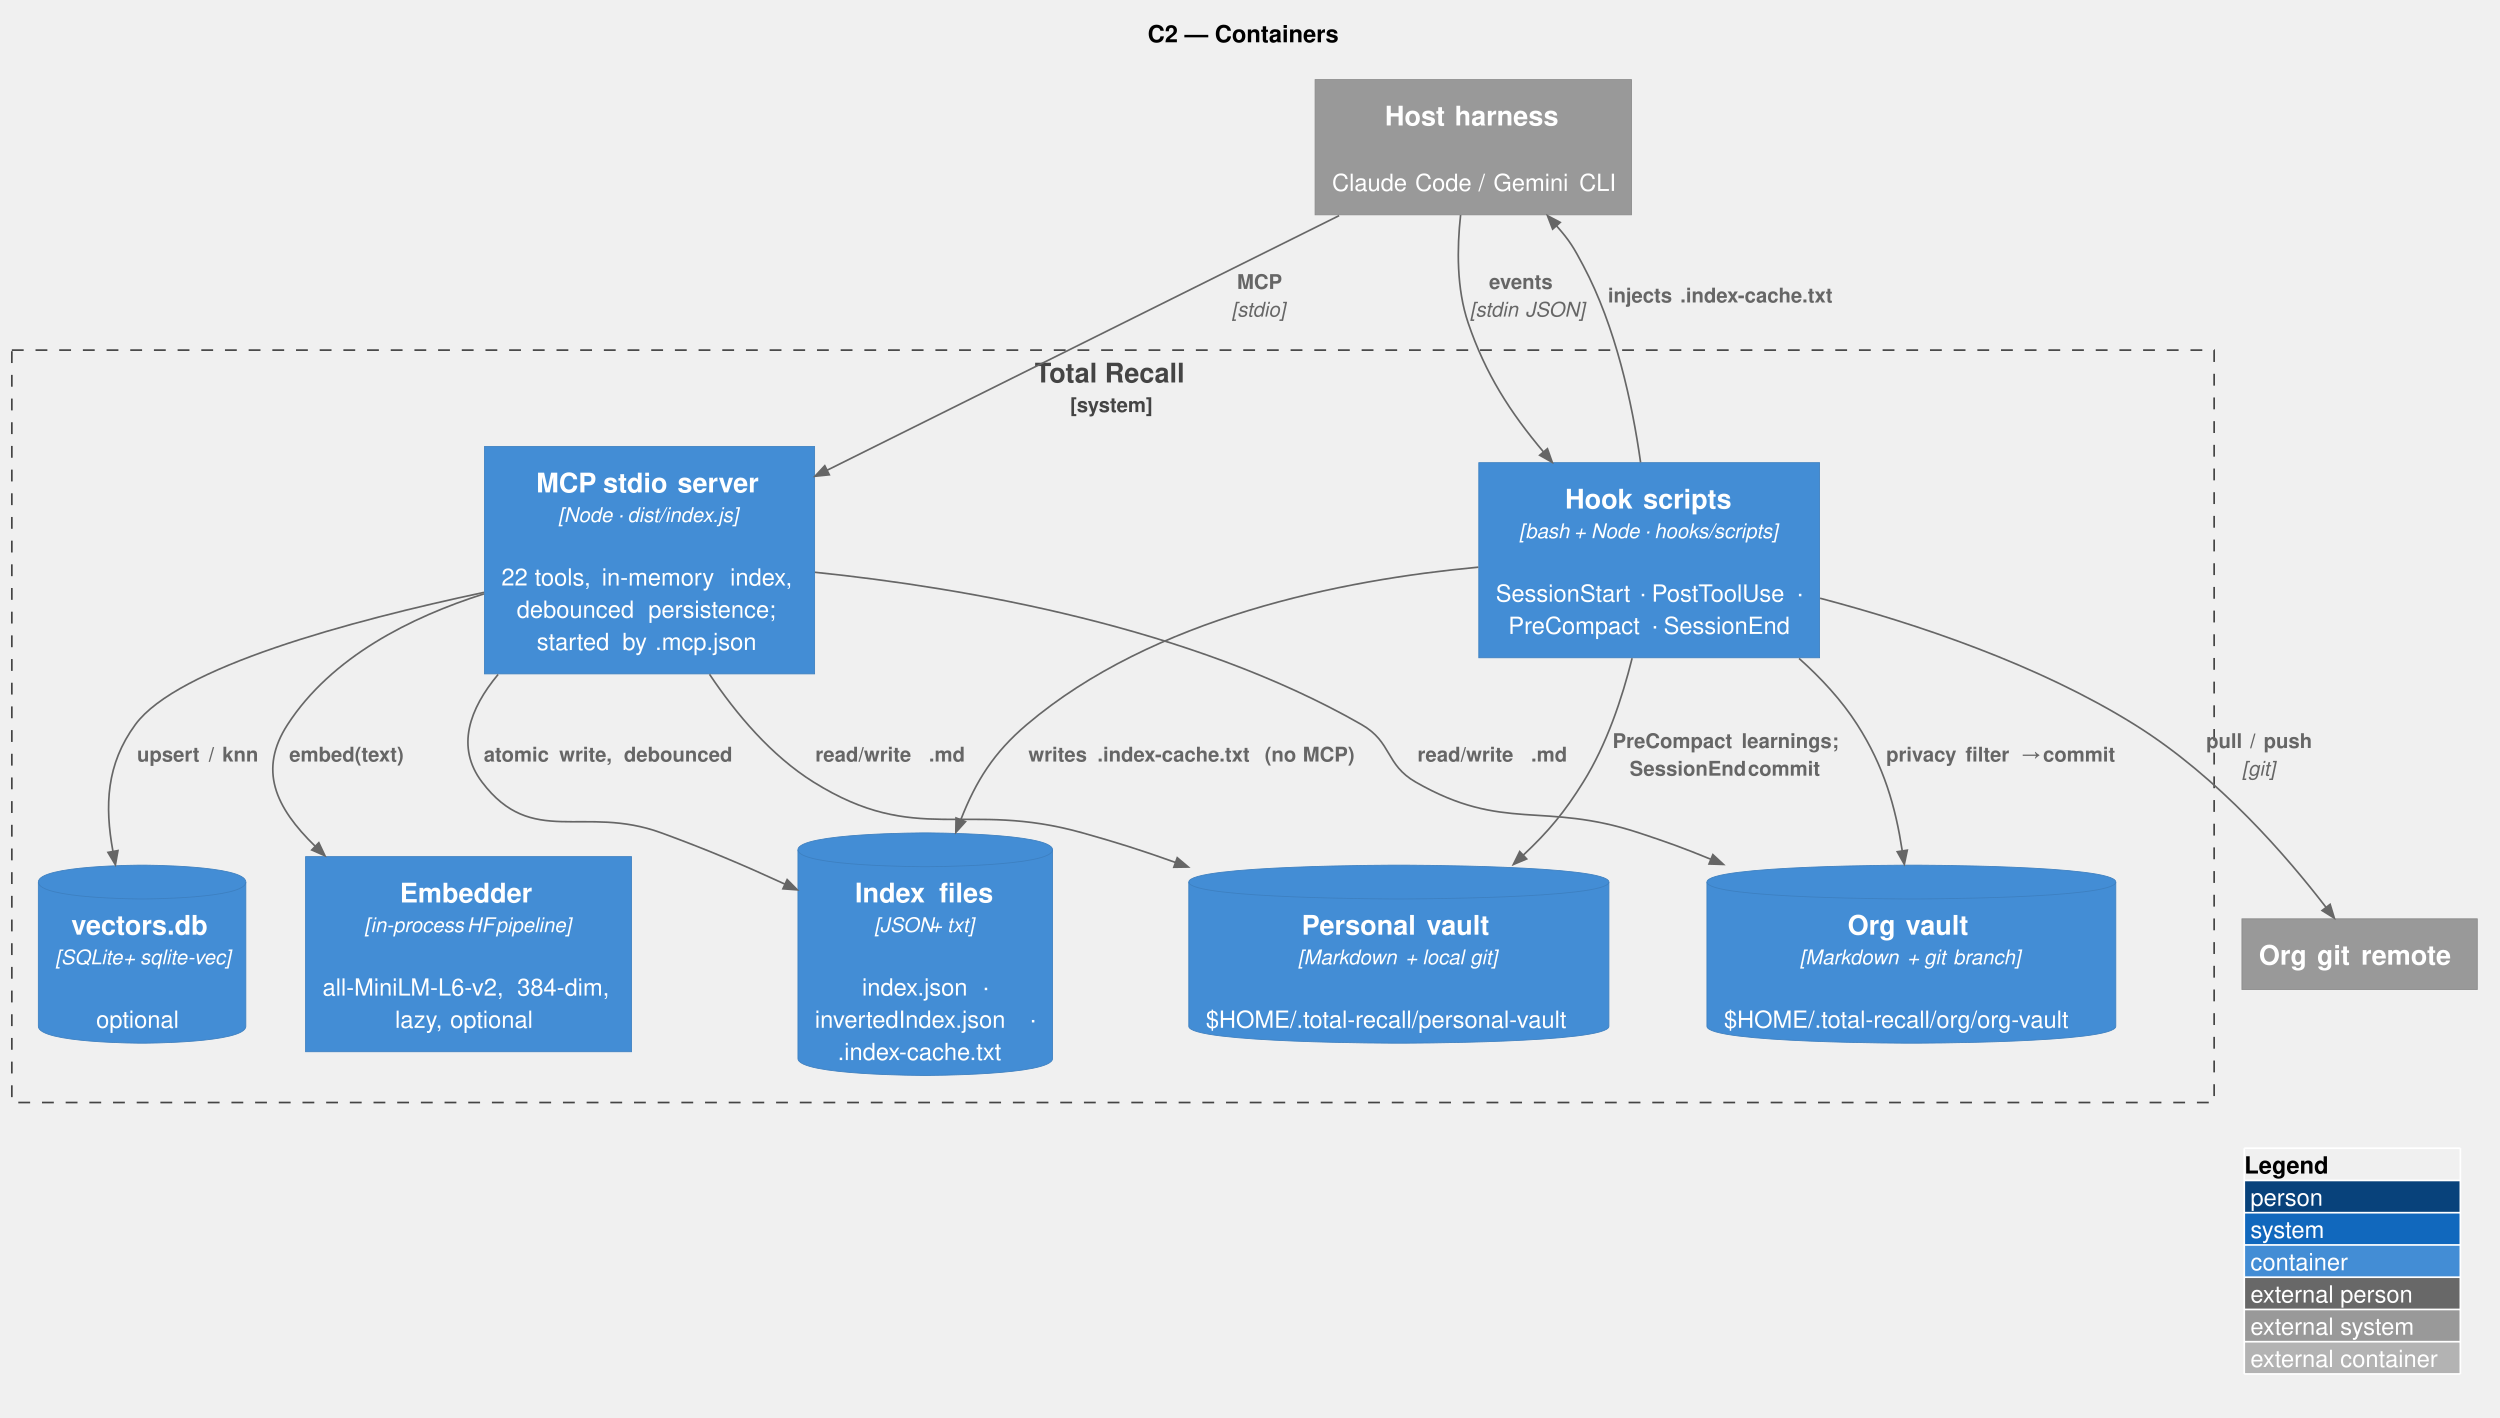
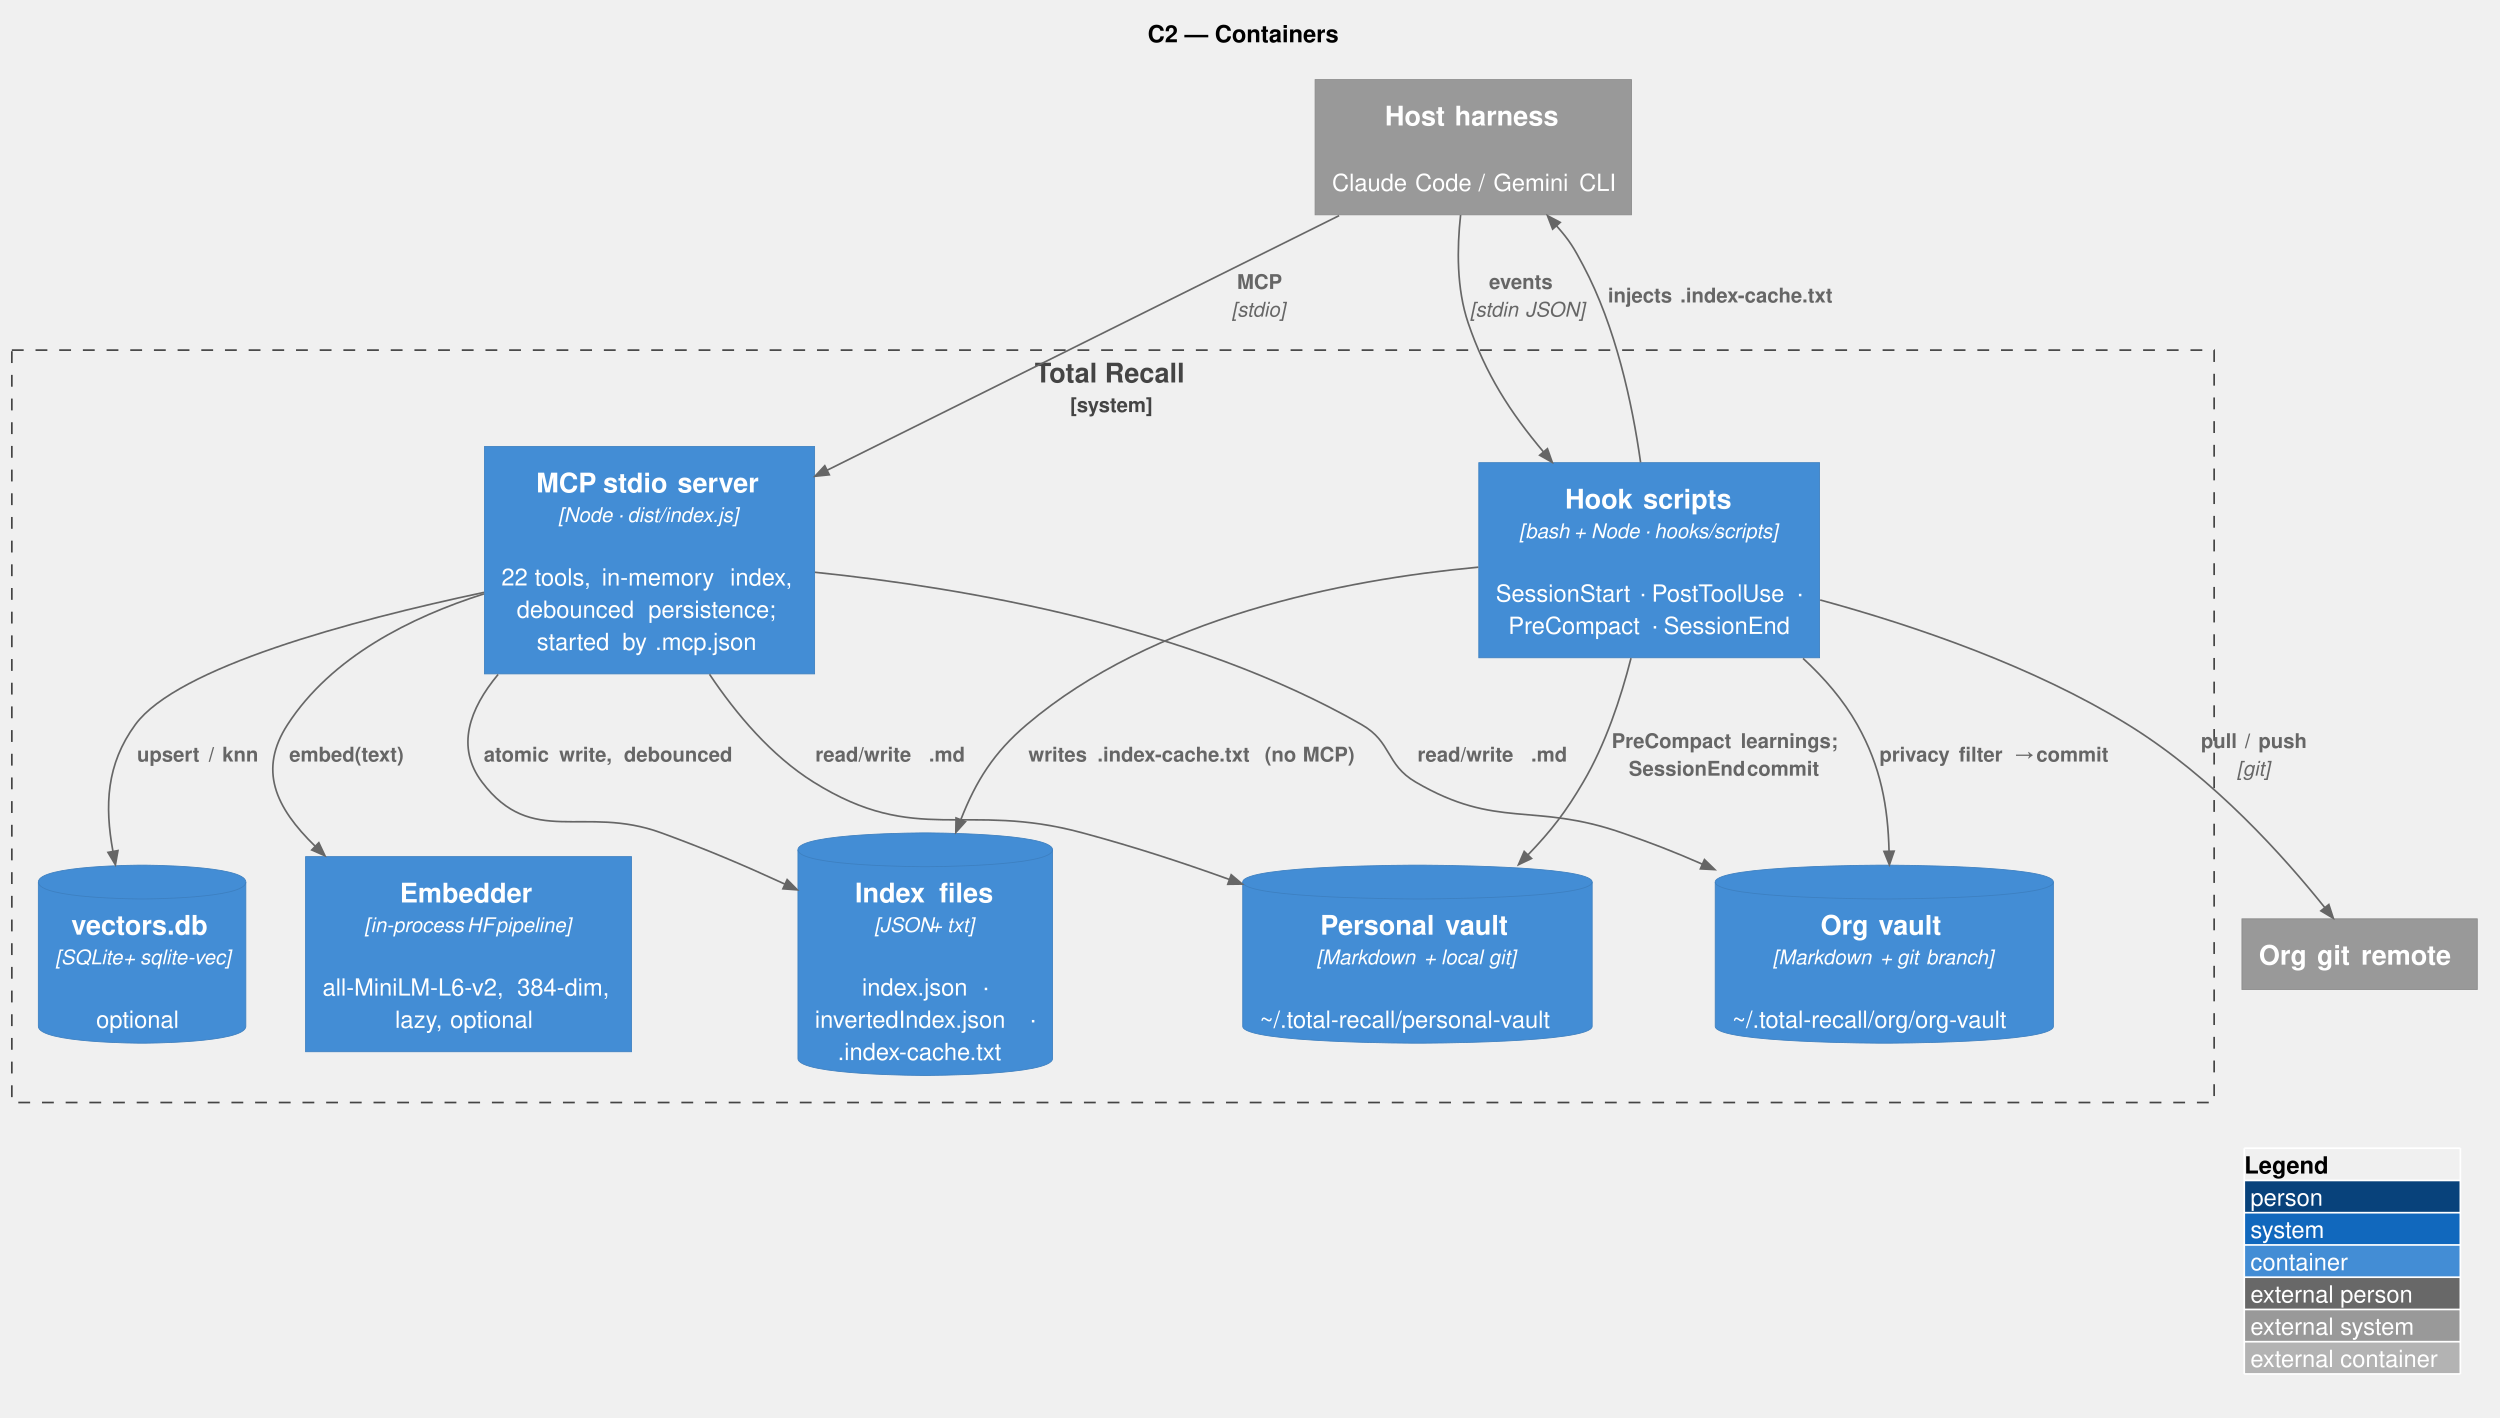
<svg xmlns="http://www.w3.org/2000/svg" version="1.1" data-diagram-type="DESCRIPTION" style="width:1478px;height:838px;background:#FFFFFF;" width="1478px" height="838px" viewBox="0 0 1478 838" zoomAndPan="magnify" preserveAspectRatio="none" contentStyleType="text/css">
  <defs />
  <g font-family="sans-serif" lengthAdjust="spacing">
    <g class="title" data-source-line="4">
      <text x="678.495" y="24.966" fill="#000" font-size="14" textLength="114.576" font-weight="700" font-family="Helvetica">C2 — Containers</text>
    </g>
    <g class="cluster" data-qualified-name="tr" id="ent0002" data-source-line="1666">
      <rect x="7" y="206.988" width="1302" height="444.82" fill="none" style="stroke:#444;stroke-width:1;stroke-dasharray:7,7;" />
      <text x="611.76" y="226.092" fill="#444" font-size="16" textLength="92.48" font-weight="700" font-family="Helvetica">Total Recall</text>
      <text x="632.608" y="243.608" fill="#444" font-size="12" textLength="50.784" font-weight="700" font-family="Helvetica">[system]</text>
    </g>
    <g class="entity" data-qualified-name="tr.mcp" id="ent0003" data-source-line="71">
      <rect x="286.42" y="263.988" width="195.167" height="134.408" fill="#438DD5" style="stroke:#3C7FC0;stroke-width:0.5;" />
      <text x="317.028" y="291.092" fill="#FFF" font-size="16" textLength="35.328" font-weight="700" font-family="Helvetica">MCP</text>
      <text x="352.356" y="291.092" fill="#FFF" font-size="16" font-weight="700" font-family="Helvetica"> </text>
      <text x="356.516" y="291.092" fill="#FFF" font-size="16" textLength="39.808" font-weight="700" font-family="Helvetica">stdio</text>
      <text x="396.324" y="291.092" fill="#FFF" font-size="16" font-weight="700" font-family="Helvetica"> </text>
      <text x="400.484" y="291.092" fill="#FFF" font-size="16" textLength="50.496" font-weight="700" font-family="Helvetica">server</text>
      <text x="329.973" y="308.608" fill="#FFF" font-size="12" textLength="31.656" font-style="italic" font-family="Helvetica">[Node</text>
      <text x="361.629" y="308.608" fill="#FFF" font-size="12" font-style="italic" font-family="Helvetica"> </text>
      <text x="364.75" y="308.608" fill="#FFF" font-size="12" font-style="italic" font-family="Helvetica">·</text>
      <text x="367.822" y="308.608" fill="#FFF" font-size="12" font-style="italic" font-family="Helvetica"> </text>
      <text x="370.942" y="308.608" fill="#FFF" font-size="12" textLength="67.092" font-style="italic" font-family="Helvetica">dist/index.js]</text>
      <text x="382.184" y="327.09" fill="#FFF" font-size="14" font-family="Helvetica"> </text>
      <text x="296.42" y="346.158" fill="#FFF" font-size="14" textLength="16.016" font-family="Helvetica">22</text>
      <text x="312.436" y="346.158" fill="#FFF" font-size="14" font-family="Helvetica"> </text>
      <text x="316.076" y="346.158" fill="#FFF" font-size="14" textLength="36.064" font-family="Helvetica">tools,</text>
      <text x="352.14" y="346.158" fill="#FFF" font-size="14" font-family="Helvetica"> </text>
      <text x="355.78" y="346.158" fill="#FFF" font-size="14" textLength="72.24" font-family="Helvetica">in-memory</text>
      <text x="428.019" y="346.158" fill="#FFF" font-size="14" font-family="Helvetica"> </text>
      <text x="431.659" y="346.158" fill="#FFF" font-size="14" textLength="39.928" font-family="Helvetica">index,</text>
      <text x="305.485" y="365.226" fill="#FFF" font-size="14" textLength="74.116" font-family="Helvetica">debounced</text>
      <text x="379.601" y="365.226" fill="#FFF" font-size="14" font-family="Helvetica"> </text>
      <text x="383.241" y="365.226" fill="#FFF" font-size="14" textLength="79.282" font-family="Helvetica">persistence;</text>
      <text x="317.329" y="384.294" fill="#FFF" font-size="14" textLength="46.956" font-family="Helvetica">started</text>
      <text x="364.285" y="384.294" fill="#FFF" font-size="14" font-family="Helvetica"> </text>
      <text x="367.925" y="384.294" fill="#FFF" font-size="14" textLength="15.75" font-family="Helvetica">by</text>
      <text x="383.675" y="384.294" fill="#FFF" font-size="14" font-family="Helvetica"> </text>
      <text x="387.315" y="384.294" fill="#FFF" font-size="14" textLength="63.364" font-family="Helvetica">.mcp.json</text>
    </g>
    <g class="entity" data-qualified-name="tr.hooks" id="ent0004" data-source-line="71">
      <rect x="874.27" y="273.528" width="201.453" height="115.34" fill="#438DD5" style="stroke:#3C7FC0;stroke-width:0.5;" />
      <text x="925.261" y="300.632" fill="#FFF" font-size="16" textLength="41.968" font-weight="700" font-family="Helvetica">Hook</text>
      <text x="967.229" y="300.632" fill="#FFF" font-size="16" font-weight="700" font-family="Helvetica"> </text>
      <text x="971.389" y="300.632" fill="#FFF" font-size="16" textLength="53.344" font-weight="700" font-family="Helvetica">scripts</text>
      <text x="898.04" y="318.148" fill="#FFF" font-size="12" textLength="29.376" font-style="italic" font-family="Helvetica">[bash</text>
      <text x="927.416" y="318.148" fill="#FFF" font-size="12" font-style="italic" font-family="Helvetica"> </text>
      <text x="930.536" y="318.148" fill="#FFF" font-size="12" font-style="italic" font-family="Helvetica">+</text>
      <text x="937.4" y="318.148" fill="#FFF" font-size="12" font-style="italic" font-family="Helvetica"> </text>
      <text x="940.52" y="318.148" fill="#FFF" font-size="12" textLength="28.176" font-style="italic" font-family="Helvetica">Node</text>
      <text x="968.697" y="318.148" fill="#FFF" font-size="12" font-style="italic" font-family="Helvetica"> </text>
      <text x="971.817" y="318.148" fill="#FFF" font-size="12" font-style="italic" font-family="Helvetica">·</text>
      <text x="974.889" y="318.148" fill="#FFF" font-size="12" font-style="italic" font-family="Helvetica"> </text>
      <text x="978.009" y="318.148" fill="#FFF" font-size="12" textLength="73.945" font-style="italic" font-family="Helvetica">hooks/scripts]</text>
      <text x="973.177" y="336.63" fill="#FFF" font-size="14" font-family="Helvetica"> </text>
      <text x="884.27" y="355.698" fill="#FFF" font-size="14" textLength="81.158" font-family="Helvetica">SessionStart</text>
      <text x="965.428" y="355.698" fill="#FFF" font-size="14" font-family="Helvetica"> </text>
      <text x="969.068" y="355.698" fill="#FFF" font-size="14" font-family="Helvetica">·</text>
      <text x="972.82" y="355.698" fill="#FFF" font-size="14" font-family="Helvetica"> </text>
      <text x="976.46" y="355.698" fill="#FFF" font-size="14" textLength="81.872" font-family="Helvetica">PostToolUse</text>
      <text x="1058.331" y="355.698" fill="#FFF" font-size="14" font-family="Helvetica"> </text>
      <text x="1061.971" y="355.698" fill="#FFF" font-size="14" font-family="Helvetica">·</text>
      <text x="891.697" y="374.766" fill="#FFF" font-size="14" textLength="80.794" font-family="Helvetica">PreCompact</text>
      <text x="972.491" y="374.766" fill="#FFF" font-size="14" font-family="Helvetica"> </text>
      <text x="976.131" y="374.766" fill="#FFF" font-size="14" font-family="Helvetica">·</text>
      <text x="979.883" y="374.766" fill="#FFF" font-size="14" font-family="Helvetica"> </text>
      <text x="983.523" y="374.766" fill="#FFF" font-size="14" textLength="74.774" font-family="Helvetica">SessionEnd</text>
    </g>
    <g class="entity" data-qualified-name="tr.emb" id="ent0005" data-source-line="71">
      <rect x="180.67" y="506.438" width="192.661" height="115.34" fill="#438DD5" style="stroke:#3C7FC0;stroke-width:0.5;" />
      <text x="236.385" y="533.542" fill="#FFF" font-size="16" textLength="81.232" font-weight="700" font-family="Helvetica">Embedder</text>
      <text x="215.368" y="551.058" fill="#FFF" font-size="12" textLength="57.552" font-style="italic" font-family="Helvetica">[in-process</text>
      <text x="272.921" y="551.058" fill="#FFF" font-size="12" font-style="italic" font-family="Helvetica"> </text>
      <text x="276.041" y="551.058" fill="#FFF" font-size="12" textLength="13.884" font-style="italic" font-family="Helvetica">HF</text>
      <text x="289.925" y="551.058" fill="#FFF" font-size="12" font-style="italic" font-family="Helvetica"> </text>
      <text x="293.045" y="551.058" fill="#FFF" font-size="12" textLength="45.588" font-style="italic" font-family="Helvetica">pipeline]</text>
      <text x="275.181" y="569.54" fill="#FFF" font-size="14" font-family="Helvetica"> </text>
      <text x="190.67" y="588.608" fill="#FFF" font-size="14" textLength="111.426" font-family="Helvetica">all-MiniLM-L6-v2,</text>
      <text x="302.096" y="588.608" fill="#FFF" font-size="14" font-family="Helvetica"> </text>
      <text x="305.736" y="588.608" fill="#FFF" font-size="14" textLength="57.596" font-family="Helvetica">384-dim,</text>
      <text x="233.545" y="607.676" fill="#FFF" font-size="14" textLength="28.938" font-family="Helvetica">lazy,</text>
      <text x="262.483" y="607.676" fill="#FFF" font-size="14" font-family="Helvetica"> </text>
      <text x="266.123" y="607.676" fill="#FFF" font-size="14" textLength="54.334" font-family="Helvetica">optional</text>
    </g>
    <g class="entity" data-qualified-name="tr.pv" id="ent0006" data-source-line="75">
-       <path d="M702.82,521.468 C702.82,511.468 827.004,511.468 827.004,511.468 C827.004,511.468 951.187,511.468 951.187,521.468 L951.187,606.74 C951.187,616.74 827.004,616.74 827.004,616.74 C827.004,616.74 702.82,616.74 702.82,606.74 L702.82,521.468" style="stroke:#3C7FC0;stroke-width:0.5;" fill="#438DD5" />
-       <path d="M702.82,521.468 C702.82,531.468 827.004,531.468 827.004,531.468 C827.004,531.468 951.187,531.468 951.187,521.468" style="stroke:#3C7FC0;stroke-width:0.5;" fill="none" />
-       <text x="769.531" y="552.572" fill="#FFF" font-size="16" textLength="69.68" font-weight="700" font-family="Helvetica">Personal</text>
-       <text x="839.212" y="552.572" fill="#FFF" font-size="16" font-weight="700" font-family="Helvetica"> </text>
-       <text x="843.372" y="552.572" fill="#FFF" font-size="16" textLength="41.104" font-weight="700" font-family="Helvetica">vault</text>
-       <text x="767.321" y="570.088" fill="#FFF" font-size="12" textLength="60.432" font-style="italic" font-family="Helvetica">[Markdown</text>
-       <text x="827.754" y="570.088" fill="#FFF" font-size="12" font-style="italic" font-family="Helvetica"> </text>
-       <text x="830.874" y="570.088" fill="#FFF" font-size="12" font-style="italic" font-family="Helvetica">+</text>
-       <text x="837.738" y="570.088" fill="#FFF" font-size="12" font-style="italic" font-family="Helvetica"> </text>
-       <text x="840.858" y="570.088" fill="#FFF" font-size="12" textLength="25.2" font-style="italic" font-family="Helvetica">local</text>
-       <text x="866.058" y="570.088" fill="#FFF" font-size="12" font-style="italic" font-family="Helvetica"> </text>
-       <text x="869.178" y="570.088" fill="#FFF" font-size="12" textLength="17.508" font-style="italic" font-family="Helvetica">git]</text>
-       <text x="825.184" y="588.57" fill="#FFF" font-size="14" font-family="Helvetica"> </text>
-       <text x="712.82" y="607.638" fill="#FFF" font-size="14" textLength="228.367" font-family="Helvetica">$HOME/.total-recall/personal-vault</text>
+       <path d="M734.71,521.468 C734.71,511.468 837.999,511.468 837.999,511.468 C837.999,511.468 941.287,511.468 941.287,521.468 L941.287,606.74 C941.287,616.74 837.999,616.74 837.999,616.74 C837.999,616.74 734.71,616.74 734.71,606.74 L734.71,521.468" style="stroke:#3C7FC0;stroke-width:0.5;" fill="#438DD5" />
+       <path d="M734.71,521.468 C734.71,531.468 837.999,531.468 837.999,531.468 C837.999,531.468 941.287,531.468 941.287,521.468" style="stroke:#3C7FC0;stroke-width:0.5;" fill="none" />
+       <text x="780.527" y="552.572" fill="#FFF" font-size="16" textLength="69.68" font-weight="700" font-family="Helvetica">Personal</text>
+       <text x="850.207" y="552.572" fill="#FFF" font-size="16" font-weight="700" font-family="Helvetica"> </text>
+       <text x="854.367" y="552.572" fill="#FFF" font-size="16" textLength="41.104" font-weight="700" font-family="Helvetica">vault</text>
+       <text x="778.316" y="570.088" fill="#FFF" font-size="12" textLength="60.432" font-style="italic" font-family="Helvetica">[Markdown</text>
+       <text x="838.749" y="570.088" fill="#FFF" font-size="12" font-style="italic" font-family="Helvetica"> </text>
+       <text x="841.869" y="570.088" fill="#FFF" font-size="12" font-style="italic" font-family="Helvetica">+</text>
+       <text x="848.733" y="570.088" fill="#FFF" font-size="12" font-style="italic" font-family="Helvetica"> </text>
+       <text x="851.853" y="570.088" fill="#FFF" font-size="12" textLength="25.2" font-style="italic" font-family="Helvetica">local</text>
+       <text x="877.053" y="570.088" fill="#FFF" font-size="12" font-style="italic" font-family="Helvetica"> </text>
+       <text x="880.173" y="570.088" fill="#FFF" font-size="12" textLength="17.508" font-style="italic" font-family="Helvetica">git]</text>
+       <text x="836.179" y="588.57" fill="#FFF" font-size="14" font-family="Helvetica"> </text>
+       <text x="744.71" y="607.638" fill="#FFF" font-size="14" textLength="186.577" font-family="Helvetica">~/.total-recall/personal-vault</text>
    </g>
    <g class="entity" data-qualified-name="tr.ov" id="ent0007" data-source-line="75">
-       <path d="M1009.14,521.468 C1009.14,511.468 1129.999,511.468 1129.999,511.468 C1129.999,511.468 1250.857,511.468 1250.857,521.468 L1250.857,606.74 C1250.857,616.74 1129.999,616.74 1129.999,616.74 C1129.999,616.74 1009.14,616.74 1009.14,606.74 L1009.14,521.468" style="stroke:#3C7FC0;stroke-width:0.5;" fill="#438DD5" />
-       <path d="M1009.14,521.468 C1009.14,531.468 1129.999,531.468 1129.999,531.468 C1129.999,531.468 1250.857,531.468 1250.857,521.468" style="stroke:#3C7FC0;stroke-width:0.5;" fill="none" />
-       <text x="1092.303" y="552.572" fill="#FFF" font-size="16" textLength="30.128" font-weight="700" font-family="Helvetica">Org</text>
-       <text x="1122.431" y="552.572" fill="#FFF" font-size="16" font-weight="700" font-family="Helvetica"> </text>
-       <text x="1126.591" y="552.572" fill="#FFF" font-size="16" textLength="41.104" font-weight="700" font-family="Helvetica">vault</text>
-       <text x="1063.98" y="570.088" fill="#FFF" font-size="12" textLength="60.432" font-style="italic" font-family="Helvetica">[Markdown</text>
-       <text x="1124.413" y="570.088" fill="#FFF" font-size="12" font-style="italic" font-family="Helvetica"> </text>
-       <text x="1127.533" y="570.088" fill="#FFF" font-size="12" font-style="italic" font-family="Helvetica">+</text>
-       <text x="1134.397" y="570.088" fill="#FFF" font-size="12" font-style="italic" font-family="Helvetica"> </text>
-       <text x="1137.517" y="570.088" fill="#FFF" font-size="12" textLength="14.028" font-style="italic" font-family="Helvetica">git</text>
-       <text x="1151.545" y="570.088" fill="#FFF" font-size="12" font-style="italic" font-family="Helvetica"> </text>
-       <text x="1154.665" y="570.088" fill="#FFF" font-size="12" textLength="41.352" font-style="italic" font-family="Helvetica">branch]</text>
-       <text x="1128.179" y="588.57" fill="#FFF" font-size="14" font-family="Helvetica"> </text>
-       <text x="1019.14" y="607.638" fill="#FFF" font-size="14" textLength="221.717" font-family="Helvetica">$HOME/.total-recall/org/org-vault</text>
+       <path d="M1014.04,521.468 C1014.04,511.468 1114.004,511.468 1114.004,511.468 C1114.004,511.468 1213.967,511.468 1213.967,521.468 L1213.967,606.74 C1213.967,616.74 1114.004,616.74 1114.004,616.74 C1114.004,616.74 1014.04,616.74 1014.04,606.74 L1014.04,521.468" style="stroke:#3C7FC0;stroke-width:0.5;" fill="#438DD5" />
+       <path d="M1014.04,521.468 C1014.04,531.468 1114.004,531.468 1114.004,531.468 C1114.004,531.468 1213.967,531.468 1213.967,521.468" style="stroke:#3C7FC0;stroke-width:0.5;" fill="none" />
+       <text x="1076.308" y="552.572" fill="#FFF" font-size="16" textLength="30.128" font-weight="700" font-family="Helvetica">Org</text>
+       <text x="1106.436" y="552.572" fill="#FFF" font-size="16" font-weight="700" font-family="Helvetica"> </text>
+       <text x="1110.596" y="552.572" fill="#FFF" font-size="16" textLength="41.104" font-weight="700" font-family="Helvetica">vault</text>
+       <text x="1047.985" y="570.088" fill="#FFF" font-size="12" textLength="60.432" font-style="italic" font-family="Helvetica">[Markdown</text>
+       <text x="1108.418" y="570.088" fill="#FFF" font-size="12" font-style="italic" font-family="Helvetica"> </text>
+       <text x="1111.538" y="570.088" fill="#FFF" font-size="12" font-style="italic" font-family="Helvetica">+</text>
+       <text x="1118.402" y="570.088" fill="#FFF" font-size="12" font-style="italic" font-family="Helvetica"> </text>
+       <text x="1121.522" y="570.088" fill="#FFF" font-size="12" textLength="14.028" font-style="italic" font-family="Helvetica">git</text>
+       <text x="1135.55" y="570.088" fill="#FFF" font-size="12" font-style="italic" font-family="Helvetica"> </text>
+       <text x="1138.67" y="570.088" fill="#FFF" font-size="12" textLength="41.352" font-style="italic" font-family="Helvetica">branch]</text>
+       <text x="1112.184" y="588.57" fill="#FFF" font-size="14" font-family="Helvetica"> </text>
+       <text x="1024.04" y="607.638" fill="#FFF" font-size="14" textLength="179.927" font-family="Helvetica">~/.total-recall/org/org-vault</text>
    </g>
    <g class="entity" data-qualified-name="tr.idx" id="ent0008" data-source-line="75">
      <path d="M471.75,502.398 C471.75,492.398 547.004,492.398 547.004,492.398 C547.004,492.398 622.257,492.398 622.257,502.398 L622.257,625.806 C622.257,635.806 547.004,635.806 547.004,635.806 C547.004,635.806 471.75,635.806 471.75,625.806 L471.75,502.398" style="stroke:#3C7FC0;stroke-width:0.5;" fill="#438DD5" />
      <path d="M471.75,502.398 C471.75,512.398 547.004,512.398 547.004,512.398 C547.004,512.398 622.257,512.398 622.257,502.398" style="stroke:#3C7FC0;stroke-width:0.5;" fill="none" />
      <text x="505.46" y="533.502" fill="#FFF" font-size="16" textLength="45.568" font-weight="700" font-family="Helvetica">Index</text>
      <text x="551.028" y="533.502" fill="#FFF" font-size="16" font-weight="700" font-family="Helvetica"> </text>
      <text x="555.188" y="533.502" fill="#FFF" font-size="16" textLength="33.36" font-weight="700" font-family="Helvetica">files</text>
      <text x="516.854" y="551.018" fill="#FFF" font-size="12" textLength="29.952" font-style="italic" font-family="Helvetica">[JSON</text>
      <text x="546.806" y="551.018" fill="#FFF" font-size="12" font-style="italic" font-family="Helvetica"> </text>
      <text x="549.926" y="551.018" fill="#FFF" font-size="12" font-style="italic" font-family="Helvetica">+</text>
      <text x="556.79" y="551.018" fill="#FFF" font-size="12" font-style="italic" font-family="Helvetica"> </text>
      <text x="559.91" y="551.018" fill="#FFF" font-size="12" textLength="17.244" font-style="italic" font-family="Helvetica">txt]</text>
      <text x="545.184" y="569.5" fill="#FFF" font-size="14" font-family="Helvetica"> </text>
      <text x="509.624" y="588.568" fill="#FFF" font-size="14" textLength="67.368" font-family="Helvetica">index.json</text>
      <text x="576.992" y="588.568" fill="#FFF" font-size="14" font-family="Helvetica"> </text>
      <text x="580.632" y="588.568" fill="#FFF" font-size="14" font-family="Helvetica">·</text>
      <text x="481.75" y="607.636" fill="#FFF" font-size="14" textLength="123.116" font-family="Helvetica">invertedIndex.json</text>
      <text x="604.866" y="607.636" fill="#FFF" font-size="14" font-family="Helvetica"> </text>
      <text x="608.506" y="607.636" fill="#FFF" font-size="14" font-family="Helvetica">·</text>
      <text x="495.232" y="626.704" fill="#FFF" font-size="14" textLength="103.544" font-family="Helvetica">.index-cache.txt</text>
    </g>
    <g class="entity" data-qualified-name="tr.vdb" id="ent0009" data-source-line="75">
      <path d="M22.67,521.468 C22.67,511.468 84,511.468 84,511.468 C84,511.468 145.331,511.468 145.331,521.468 L145.331,606.74 C145.331,616.74 84,616.74 84,616.74 C84,616.74 22.67,616.74 22.67,606.74 L22.67,521.468" style="stroke:#3C7FC0;stroke-width:0.5;" fill="#438DD5" />
      <path d="M22.67,521.468 C22.67,531.468 84,531.468 84,531.468 C84,531.468 145.331,531.468 145.331,521.468" style="stroke:#3C7FC0;stroke-width:0.5;" fill="none" />
      <text x="42.168" y="552.572" fill="#FFF" font-size="16" textLength="83.664" font-weight="700" font-family="Helvetica">vectors.db</text>
      <text x="32.67" y="570.088" fill="#FFF" font-size="12" textLength="36.996" font-style="italic" font-family="Helvetica">[SQLite</text>
      <text x="69.666" y="570.088" fill="#FFF" font-size="12" font-style="italic" font-family="Helvetica"> </text>
      <text x="72.786" y="570.088" fill="#FFF" font-size="12" font-style="italic" font-family="Helvetica">+</text>
      <text x="79.65" y="570.088" fill="#FFF" font-size="12" font-style="italic" font-family="Helvetica"> </text>
      <text x="82.77" y="570.088" fill="#FFF" font-size="12" textLength="52.56" font-style="italic" font-family="Helvetica">sqlite-vec]</text>
      <text x="82.18" y="588.57" fill="#FFF" font-size="14" font-family="Helvetica"> </text>
      <text x="56.833" y="607.638" fill="#FFF" font-size="14" textLength="54.334" font-family="Helvetica">optional</text>
    </g>
    <g class="entity" data-qualified-name="host" id="ent0001" data-source-line="212">
      <rect x="777.48" y="47.068" width="187.047" height="79.928" fill="#999" style="stroke:#8A8A8A;stroke-width:0.5;" />
      <text x="818.748" y="74.172" fill="#FFF" font-size="16" textLength="37.04" font-weight="700" font-family="Helvetica">Host</text>
      <text x="855.788" y="74.172" fill="#FFF" font-size="16" font-weight="700" font-family="Helvetica"> </text>
      <text x="859.948" y="74.172" fill="#FFF" font-size="16" textLength="63.312" font-weight="700" font-family="Helvetica">harness</text>
      <text x="869.184" y="93.826" fill="#FFF" font-size="14" font-family="Helvetica"> </text>
      <text x="787.48" y="112.894" fill="#FFF" font-size="14" textLength="45.472" font-family="Helvetica">Claude</text>
      <text x="832.952" y="112.894" fill="#FFF" font-size="14" font-family="Helvetica"> </text>
      <text x="836.592" y="112.894" fill="#FFF" font-size="14" textLength="33.824" font-family="Helvetica">Code</text>
      <text x="870.416" y="112.894" fill="#FFF" font-size="14" font-family="Helvetica"> </text>
      <text x="874.056" y="112.894" fill="#FFF" font-size="14" font-family="Helvetica">/</text>
      <text x="879.264" y="112.894" fill="#FFF" font-size="14" font-family="Helvetica"> </text>
      <text x="882.904" y="112.894" fill="#FFF" font-size="14" textLength="47.054" font-family="Helvetica">Gemini</text>
      <text x="929.957" y="112.894" fill="#FFF" font-size="14" font-family="Helvetica"> </text>
      <text x="933.597" y="112.894" fill="#FFF" font-size="14" textLength="20.93" font-family="Helvetica">CLI</text>
    </g>
    <g class="entity" data-qualified-name="repo" id="ent0010" data-source-line="212">
      <rect x="1325.43" y="543.208" width="139.136" height="41.792" fill="#999" style="stroke:#8A8A8A;stroke-width:0.5;" />
      <text x="1335.43" y="570.312" fill="#FFF" font-size="16" textLength="30.128" font-weight="700" font-family="Helvetica">Org</text>
      <text x="1365.558" y="570.312" fill="#FFF" font-size="16" font-weight="700" font-family="Helvetica"> </text>
      <text x="1369.718" y="570.312" fill="#FFF" font-size="16" textLength="21.952" font-weight="700" font-family="Helvetica">git</text>
      <text x="1391.67" y="570.312" fill="#FFF" font-size="16" font-weight="700" font-family="Helvetica"> </text>
      <text x="1395.83" y="570.312" fill="#FFF" font-size="16" textLength="58.736" font-weight="700" font-family="Helvetica">remote</text>
    </g>
    <g class="link" data-entity-1="ent0001" data-entity-2="ent0003" id="lnk11" data-source-line="1779" data-link-type="dependency">
      <path d="M791.67,127.478 C707.04,169.558 580.043,232.705 488.943,278.015" style="stroke:#666;stroke-width:1;" fill="none" id="host-to-mcp" />
      <polygon points="481.78,281.578,490.279,280.701,487.607,275.329,481.78,281.578" fill="#666" style="stroke:#666;stroke-width:1;stroke-linejoin:miter;stroke-miterlimit:10;" />
      <text x="731.316" y="170.816" fill="#666" font-size="12" textLength="26.496" font-weight="700" font-family="Helvetica">MCP</text>
      <text x="728.1" y="187.16" fill="#666" font-size="12" textLength="32.928" font-style="italic" font-family="Helvetica">[stdio]</text>
    </g>
    <g class="link" data-entity-1="ent0001" data-entity-2="ent0004" id="lnk12" data-source-line="1779" data-link-type="dependency">
      <path d="M863.51,127.128 C861.32,146.778 861.09,170.678 868,190.988 C878.25,221.148 892.807,243.769 912.547,267.209" style="stroke:#666;stroke-width:1;" fill="none" id="host-to-hooks" />
      <polygon points="917.7,273.328,914.841,265.276,910.252,269.141,917.7,273.328" fill="#666" style="stroke:#666;stroke-width:1;stroke-linejoin:miter;stroke-miterlimit:10;" />
      <text x="880.322" y="170.816" fill="#666" font-size="12" textLength="40.068" font-weight="700" font-family="Helvetica">events</text>
      <text x="869" y="187.16" fill="#666" font-size="12" textLength="29.64" font-style="italic" font-family="Helvetica">[stdin</text>
      <text x="898.64" y="187.16" fill="#666" font-size="12" font-style="italic" font-family="Helvetica"> </text>
      <text x="901.76" y="187.16" fill="#666" font-size="12" textLength="29.952" font-style="italic" font-family="Helvetica">JSON]</text>
    </g>
    <g class="link" data-entity-1="ent0004" data-entity-2="ent0001" id="lnk13" data-source-line="1779" data-link-type="dependency">
      <path d="M969.91,273.338 C964.95,238.188 955.17,193.058 936,156.988 C930.44,146.528 928.175,142.477 920.165,133.467" style="stroke:#666;stroke-width:1;" fill="none" id="hooks-to-host" />
      <polygon points="914.85,127.488,917.923,135.46,922.407,131.474,914.85,127.488" fill="#666" style="stroke:#666;stroke-width:1;stroke-linejoin:miter;stroke-miterlimit:10;" />
      <text x="950.59" y="178.816" fill="#666" font-size="12" textLength="39.636" font-weight="700" font-family="Helvetica">injects</text>
      <text x="990.226" y="178.816" fill="#666" font-size="12" font-weight="700" font-family="Helvetica"> </text>
      <text x="993.346" y="178.816" fill="#666" font-size="12" textLength="95.785" font-weight="700" font-family="Helvetica">.index-cache.txt</text>
    </g>
    <g class="link" data-entity-1="ent0003" data-entity-2="ent0006" id="lnk14" data-source-line="1779" data-link-type="dependency">
-       <path d="M419.46,398.628 C435.27,422.228 456.02,446.788 481,462.398 C541.99,500.508 570.77,472.938 640,492.398 C660.47,498.148 674.307,502.506 694.987,509.896" style="stroke:#666;stroke-width:1;" fill="none" id="mcp-to-pv" />
-       <polygon points="702.52,512.588,695.996,507.071,693.977,512.721,702.52,512.588" fill="#666" style="stroke:#666;stroke-width:1;stroke-linejoin:miter;stroke-miterlimit:10;" />
+       <path d="M419.46,398.628 C435.27,422.228 456.02,446.788 481,462.398 C541.99,500.508 570.59,473.588 640,492.398 C671.09,500.828 696.74,509.145 726.88,519.965" style="stroke:#666;stroke-width:1;" fill="none" id="mcp-to-pv" />
+       <polygon points="734.41,522.668,727.894,517.141,725.867,522.788,734.41,522.668" fill="#666" style="stroke:#666;stroke-width:1;stroke-linejoin:miter;stroke-miterlimit:10;" />
      <text x="482" y="450.226" fill="#666" font-size="12" textLength="64.02" font-weight="700" font-family="Helvetica">read/write</text>
      <text x="546.02" y="450.226" fill="#666" font-size="12" font-weight="700" font-family="Helvetica"> </text>
      <text x="549.141" y="450.226" fill="#666" font-size="12" textLength="22.8" font-weight="700" font-family="Helvetica">.md</text>
    </g>
    <g class="link" data-entity-1="ent0003" data-entity-2="ent0007" id="lnk15" data-source-line="1779" data-link-type="dependency">
-       <path d="M481.8,338.328 C571.1,347.558 704.16,370.638 805,428.398 C823.01,438.718 818.99,452.098 837,462.398 C889.22,492.268 911.87,473.548 969,492.398 C985.38,497.808 994.969,501.23 1011.509,508.02" style="stroke:#666;stroke-width:1;" fill="none" id="mcp-to-ov" />
-       <polygon points="1018.91,511.058,1012.649,505.245,1010.37,510.795,1018.91,511.058" fill="#666" style="stroke:#666;stroke-width:1;stroke-linejoin:miter;stroke-miterlimit:10;" />
+       <path d="M481.8,338.328 C571.1,347.558 704.16,370.638 805,428.398 C823.01,438.718 819.08,451.938 837,462.398 C885.22,490.548 906.26,474.068 959,492.398 C977.02,498.668 988.468,503.058 1006.478,510.918" style="stroke:#666;stroke-width:1;" fill="none" id="mcp-to-ov" />
+       <polygon points="1013.81,514.118,1007.678,508.168,1005.278,513.668,1013.81,514.118" fill="#666" style="stroke:#666;stroke-width:1;stroke-linejoin:miter;stroke-miterlimit:10;" />
      <text x="838" y="450.226" fill="#666" font-size="12" textLength="64.02" font-weight="700" font-family="Helvetica">read/write</text>
      <text x="902.02" y="450.226" fill="#666" font-size="12" font-weight="700" font-family="Helvetica"> </text>
      <text x="905.141" y="450.226" fill="#666" font-size="12" textLength="22.8" font-weight="700" font-family="Helvetica">.md</text>
    </g>
    <g class="link" data-entity-1="ent0003" data-entity-2="ent0008" id="lnk16" data-source-line="1779" data-link-type="dependency">
      <path d="M294.49,398.718 C277.51,419.128 269.33,441.678 285,462.398 C314.53,501.448 345.02,475.578 391,492.398 C417.67,502.158 438.883,511.124 464.113,522.734" style="stroke:#666;stroke-width:1;" fill="none" id="mcp-to-idx" />
      <polygon points="471.38,526.078,465.367,520.008,462.858,525.459,471.38,526.078" fill="#666" style="stroke:#666;stroke-width:1;stroke-linejoin:miter;stroke-miterlimit:10;" />
      <text x="286" y="450.226" fill="#666" font-size="12" textLength="41.496" font-weight="700" font-family="Helvetica">atomic</text>
      <text x="327.496" y="450.226" fill="#666" font-size="12" font-weight="700" font-family="Helvetica"> </text>
      <text x="330.616" y="450.226" fill="#666" font-size="12" textLength="35.1" font-weight="700" font-family="Helvetica">write,</text>
      <text x="365.717" y="450.226" fill="#666" font-size="12" font-weight="700" font-family="Helvetica"> </text>
      <text x="368.837" y="450.226" fill="#666" font-size="12" textLength="66.336" font-weight="700" font-family="Helvetica">debounced</text>
    </g>
    <g class="link" data-entity-1="ent0003" data-entity-2="ent0005" id="lnk17" data-source-line="1779" data-link-type="dependency">
      <path d="M286.13,351.088 C242.81,364.848 195.89,388.388 170,428.398 C152.81,454.978 162.467,477.068 186.397,500.358" style="stroke:#666;stroke-width:1;" fill="none" id="mcp-to-emb" />
      <polygon points="192.13,505.938,188.489,498.208,184.305,502.508,192.13,505.938" fill="#666" style="stroke:#666;stroke-width:1;stroke-linejoin:miter;stroke-miterlimit:10;" />
      <text x="171" y="450.226" fill="#666" font-size="12" textLength="73.741" font-weight="700" font-family="Helvetica">embed(text)</text>
    </g>
    <g class="link" data-entity-1="ent0003" data-entity-2="ent0009" id="lnk18" data-source-line="1779" data-link-type="dependency">
      <path d="M286.17,350.208 C207.03,366.998 104.82,394.518 80,428.398 C62.86,451.808 61.818,476.269 66.788,503.399" style="stroke:#666;stroke-width:1;" fill="none" id="mcp-to-vdb" />
      <polygon points="68.23,511.268,69.739,502.858,63.838,503.939,68.23,511.268" fill="#666" style="stroke:#666;stroke-width:1;stroke-linejoin:miter;stroke-miterlimit:10;" />
      <text x="81" y="450.226" fill="#666" font-size="12" textLength="39.192" font-weight="700" font-family="Helvetica">upsert</text>
      <text x="120.192" y="450.226" fill="#666" font-size="12" font-weight="700" font-family="Helvetica"> </text>
      <text x="123.312" y="450.226" fill="#666" font-size="12" font-weight="700" font-family="Helvetica">/</text>
      <text x="128.268" y="450.226" fill="#666" font-size="12" font-weight="700" font-family="Helvetica"> </text>
      <text x="131.388" y="450.226" fill="#666" font-size="12" textLength="23.208" font-weight="700" font-family="Helvetica">knn</text>
    </g>
    <g class="link" data-entity-1="ent0004" data-entity-2="ent0008" id="lnk19" data-source-line="1779" data-link-type="dependency">
      <path d="M873.97,335.308 C793.24,342.808 681.64,365.058 607,428.398 C587.58,444.878 577.113,461.451 568.003,484.661" style="stroke:#666;stroke-width:1;" fill="none" id="hooks-to-idx" />
      <polygon points="565.08,492.108,570.796,485.757,565.21,483.565,565.08,492.108" fill="#666" style="stroke:#666;stroke-width:1;stroke-linejoin:miter;stroke-miterlimit:10;" />
      <text x="608" y="450.226" fill="#666" font-size="12" textLength="37.644" font-weight="700" font-family="Helvetica">writes</text>
      <text x="645.644" y="450.226" fill="#666" font-size="12" font-weight="700" font-family="Helvetica"> </text>
      <text x="648.764" y="450.226" fill="#666" font-size="12" textLength="95.785" font-weight="700" font-family="Helvetica">.index-cache.txt</text>
      <text x="744.549" y="450.226" fill="#666" font-size="12" font-weight="700" font-family="Helvetica"> </text>
      <text x="747.669" y="450.226" fill="#666" font-size="12" textLength="19.38" font-weight="700" font-family="Helvetica">(no</text>
      <text x="767.049" y="450.226" fill="#666" font-size="12" font-weight="700" font-family="Helvetica"> </text>
      <text x="770.169" y="450.226" fill="#666" font-size="12" textLength="30.564" font-weight="700" font-family="Helvetica">MCP)</text>
    </g>
    <g class="link" data-entity-1="ent0004" data-entity-2="ent0006" id="lnk20" data-source-line="1779" data-link-type="dependency">
-       <path d="M964.91,389.128 C958.96,412.998 949.81,440.278 936,462.398 C924.95,480.108 915.806,491.205 900.506,505.605" style="stroke:#666;stroke-width:1;" fill="none" id="hooks-to-pv" />
-       <polygon points="894.68,511.088,902.562,507.79,898.45,503.42,894.68,511.088" fill="#666" style="stroke:#666;stroke-width:1;stroke-linejoin:miter;stroke-miterlimit:10;" />
-       <text x="953.34" y="442.226" fill="#666" font-size="12" textLength="73.153" font-weight="700" font-family="Helvetica">PreCompact</text>
-       <text x="1026.493" y="442.226" fill="#666" font-size="12" font-weight="700" font-family="Helvetica"> </text>
-       <text x="1029.613" y="442.226" fill="#666" font-size="12" textLength="59.856" font-weight="700" font-family="Helvetica">learnings;</text>
-       <text x="963.426" y="458.57" fill="#666" font-size="12" textLength="66.804" font-weight="700" font-family="Helvetica">SessionEnd</text>
-       <text x="1030.231" y="458.57" fill="#666" font-size="12" font-weight="700" font-family="Helvetica"> </text>
-       <text x="1033.351" y="458.57" fill="#666" font-size="12" textLength="46.032" font-weight="700" font-family="Helvetica">commit</text>
+       <path d="M964.25,389.108 C958.2,412.838 949.15,440.018 936,462.398 C925.74,479.858 917.384,490.82 903.274,505.45" style="stroke:#666;stroke-width:1;" fill="none" id="hooks-to-pv" />
+       <polygon points="897.72,511.208,905.433,507.532,901.114,503.367,897.72,511.208" fill="#666" style="stroke:#666;stroke-width:1;stroke-linejoin:miter;stroke-miterlimit:10;" />
+       <text x="952.81" y="442.226" fill="#666" font-size="12" textLength="73.153" font-weight="700" font-family="Helvetica">PreCompact</text>
+       <text x="1025.963" y="442.226" fill="#666" font-size="12" font-weight="700" font-family="Helvetica"> </text>
+       <text x="1029.083" y="442.226" fill="#666" font-size="12" textLength="59.856" font-weight="700" font-family="Helvetica">learnings;</text>
+       <text x="962.896" y="458.57" fill="#666" font-size="12" textLength="66.804" font-weight="700" font-family="Helvetica">SessionEnd</text>
+       <text x="1029.701" y="458.57" fill="#666" font-size="12" font-weight="700" font-family="Helvetica"> </text>
+       <text x="1032.821" y="458.57" fill="#666" font-size="12" textLength="46.032" font-weight="700" font-family="Helvetica">commit</text>
    </g>
    <g class="link" data-entity-1="ent0004" data-entity-2="ent0007" id="lnk21" data-source-line="1779" data-link-type="dependency">
-       <path d="M1063.6,389.268 C1076.65,400.898 1088.78,414.018 1098,428.398 C1113.76,452.988 1120.552,476.671 1124.622,503.081" style="stroke:#666;stroke-width:1;" fill="none" id="hooks-to-ov" />
-       <polygon points="1125.84,510.988,1127.587,502.624,1121.657,503.538,1125.84,510.988" fill="#666" style="stroke:#666;stroke-width:1;stroke-linejoin:miter;stroke-miterlimit:10;" />
-       <text x="1115.08" y="450.226" fill="#666" font-size="12" textLength="43.776" font-weight="700" font-family="Helvetica">privacy</text>
-       <text x="1158.856" y="450.226" fill="#666" font-size="12" font-weight="700" font-family="Helvetica"> </text>
-       <text x="1161.976" y="450.226" fill="#666" font-size="12" textLength="29.712" font-weight="700" font-family="Helvetica">filter</text>
-       <text x="1191.689" y="450.226" fill="#666" font-size="12" font-weight="700" font-family="Helvetica"> </text>
-       <text x="1194.809" y="450.226" fill="#666" font-size="12" font-weight="700" font-family="Helvetica">→</text>
-       <text x="1204.712" y="450.226" fill="#666" font-size="12" font-weight="700" font-family="Helvetica"> </text>
-       <text x="1207.832" y="450.226" fill="#666" font-size="12" textLength="46.032" font-weight="700" font-family="Helvetica">commit</text>
+       <path d="M1065.95,389.248 C1078.48,400.768 1089.82,413.868 1098,428.398 C1112.03,453.338 1116.15,476.95 1116.81,503.28" style="stroke:#666;stroke-width:1;" fill="none" id="hooks-to-ov" />
+       <polygon points="1117.01,511.278,1119.809,503.205,1113.81,503.356,1117.01,511.278" fill="#666" style="stroke:#666;stroke-width:1;stroke-linejoin:miter;stroke-miterlimit:10;" />
+       <text x="1111.11" y="450.226" fill="#666" font-size="12" textLength="43.776" font-weight="700" font-family="Helvetica">privacy</text>
+       <text x="1154.886" y="450.226" fill="#666" font-size="12" font-weight="700" font-family="Helvetica"> </text>
+       <text x="1158.006" y="450.226" fill="#666" font-size="12" textLength="29.712" font-weight="700" font-family="Helvetica">filter</text>
+       <text x="1187.719" y="450.226" fill="#666" font-size="12" font-weight="700" font-family="Helvetica"> </text>
+       <text x="1190.839" y="450.226" fill="#666" font-size="12" font-weight="700" font-family="Helvetica">→</text>
+       <text x="1200.742" y="450.226" fill="#666" font-size="12" font-weight="700" font-family="Helvetica"> </text>
+       <text x="1203.862" y="450.226" fill="#666" font-size="12" textLength="46.032" font-weight="700" font-family="Helvetica">commit</text>
    </g>
    <g class="link" data-entity-1="ent0004" data-entity-2="ent0010" id="lnk22" data-source-line="1779" data-link-type="dependency">
-       <path d="M1076.03,353.688 C1133.45,368.848 1205.03,392.878 1262,428.398 C1312.2,459.698 1352.68,507.239 1375.19,536.479" style="stroke:#666;stroke-width:1;" fill="none" id="hooks-to-repo" />
-       <polygon points="1380.07,542.818,1377.567,534.649,1372.813,538.309,1380.07,542.818" fill="#666" style="stroke:#666;stroke-width:1;stroke-linejoin:miter;stroke-miterlimit:10;" />
-       <text x="1304.25" y="442.226" fill="#666" font-size="12" textLength="22.8" font-weight="700" font-family="Helvetica">pull</text>
-       <text x="1327.05" y="442.226" fill="#666" font-size="12" font-weight="700" font-family="Helvetica"> </text>
-       <text x="1330.17" y="442.226" fill="#666" font-size="12" font-weight="700" font-family="Helvetica">/</text>
-       <text x="1335.126" y="442.226" fill="#666" font-size="12" font-weight="700" font-family="Helvetica"> </text>
-       <text x="1338.246" y="442.226" fill="#666" font-size="12" textLength="29.328" font-weight="700" font-family="Helvetica">push</text>
-       <text x="1325.418" y="458.57" fill="#666" font-size="12" textLength="20.988" font-style="italic" font-family="Helvetica">[git]</text>
+       <path d="M1076.09,354.708 C1132.36,370.068 1202.12,393.958 1258,428.398 C1309.11,459.898 1351.077,507.456 1374.457,536.626" style="stroke:#666;stroke-width:1;" fill="none" id="hooks-to-repo" />
+       <polygon points="1379.46,542.868,1376.798,534.749,1372.116,538.502,1379.46,542.868" fill="#666" style="stroke:#666;stroke-width:1;stroke-linejoin:miter;stroke-miterlimit:10;" />
+       <text x="1301.16" y="442.226" fill="#666" font-size="12" textLength="22.8" font-weight="700" font-family="Helvetica">pull</text>
+       <text x="1323.96" y="442.226" fill="#666" font-size="12" font-weight="700" font-family="Helvetica"> </text>
+       <text x="1327.08" y="442.226" fill="#666" font-size="12" font-weight="700" font-family="Helvetica">/</text>
+       <text x="1332.036" y="442.226" fill="#666" font-size="12" font-weight="700" font-family="Helvetica"> </text>
+       <text x="1335.156" y="442.226" fill="#666" font-size="12" textLength="29.328" font-weight="700" font-family="Helvetica">push</text>
+       <text x="1322.328" y="458.57" fill="#666" font-size="12" textLength="20.988" font-style="italic" font-family="Helvetica">[git]</text>
    </g>
    <g class="legend" data-source-line="56">
      <text x="1326.803" y="693.774" fill="#000" font-size="14" textLength="51.38" font-weight="700" font-family="Helvetica">Legend</text>
      <text x="1378.183" y="693.774" fill="#FFF" font-size="14" font-family="Helvetica"> </text>
      <rect x="1326.803" y="697.876" width="127.764" height="19.068" fill="#08427B" style="stroke:none;" />
      <text x="1330.443" y="712.842" fill="#FFF" font-size="14" textLength="46.116" font-family="Helvetica">person</text>
      <rect x="1326.803" y="716.944" width="127.764" height="19.068" fill="#1168BD" style="stroke:none;" />
      <text x="1330.443" y="731.91" fill="#FFF" font-size="14" textLength="46.592" font-family="Helvetica">system</text>
      <rect x="1326.803" y="736.012" width="127.764" height="19.068" fill="#438DD5" style="stroke:none;" />
      <text x="1330.443" y="750.978" fill="#FFF" font-size="14" textLength="62.692" font-family="Helvetica">container</text>
      <rect x="1326.803" y="755.08" width="127.764" height="19.068" fill="#686868" style="stroke:none;" />
      <text x="1330.443" y="770.046" fill="#FFF" font-size="14" textLength="103.908" font-family="Helvetica">external person</text>
      <rect x="1326.803" y="774.148" width="127.764" height="19.068" fill="#999" style="stroke:none;" />
      <text x="1330.443" y="789.113" fill="#FFF" font-size="14" textLength="104.384" font-family="Helvetica">external system</text>
      <rect x="1326.803" y="793.215" width="127.764" height="19.068" fill="#B3B3B3" style="stroke:none;" />
      <text x="1330.443" y="808.181" fill="#FFF" font-size="14" textLength="120.484" font-family="Helvetica">external container</text>
      <line x1="1326.803" y1="678.808" x2="1454.566" y2="678.808" style="stroke:#FFF;stroke-width:1;" />
      <line x1="1326.803" y1="697.876" x2="1454.566" y2="697.876" style="stroke:#FFF;stroke-width:1;" />
      <line x1="1326.803" y1="716.944" x2="1454.566" y2="716.944" style="stroke:#FFF;stroke-width:1;" />
      <line x1="1326.803" y1="736.012" x2="1454.566" y2="736.012" style="stroke:#FFF;stroke-width:1;" />
      <line x1="1326.803" y1="755.08" x2="1454.566" y2="755.08" style="stroke:#FFF;stroke-width:1;" />
      <line x1="1326.803" y1="774.148" x2="1454.566" y2="774.148" style="stroke:#FFF;stroke-width:1;" />
      <line x1="1326.803" y1="793.215" x2="1454.566" y2="793.215" style="stroke:#FFF;stroke-width:1;" />
      <line x1="1326.803" y1="812.283" x2="1454.566" y2="812.283" style="stroke:#FFF;stroke-width:1;" />
      <line x1="1326.803" y1="678.808" x2="1326.803" y2="812.283" style="stroke:#FFF;stroke-width:1;" />
      <line x1="1454.566" y1="678.808" x2="1454.566" y2="812.283" style="stroke:#FFF;stroke-width:1;" />
    </g>
  </g>
</svg>
